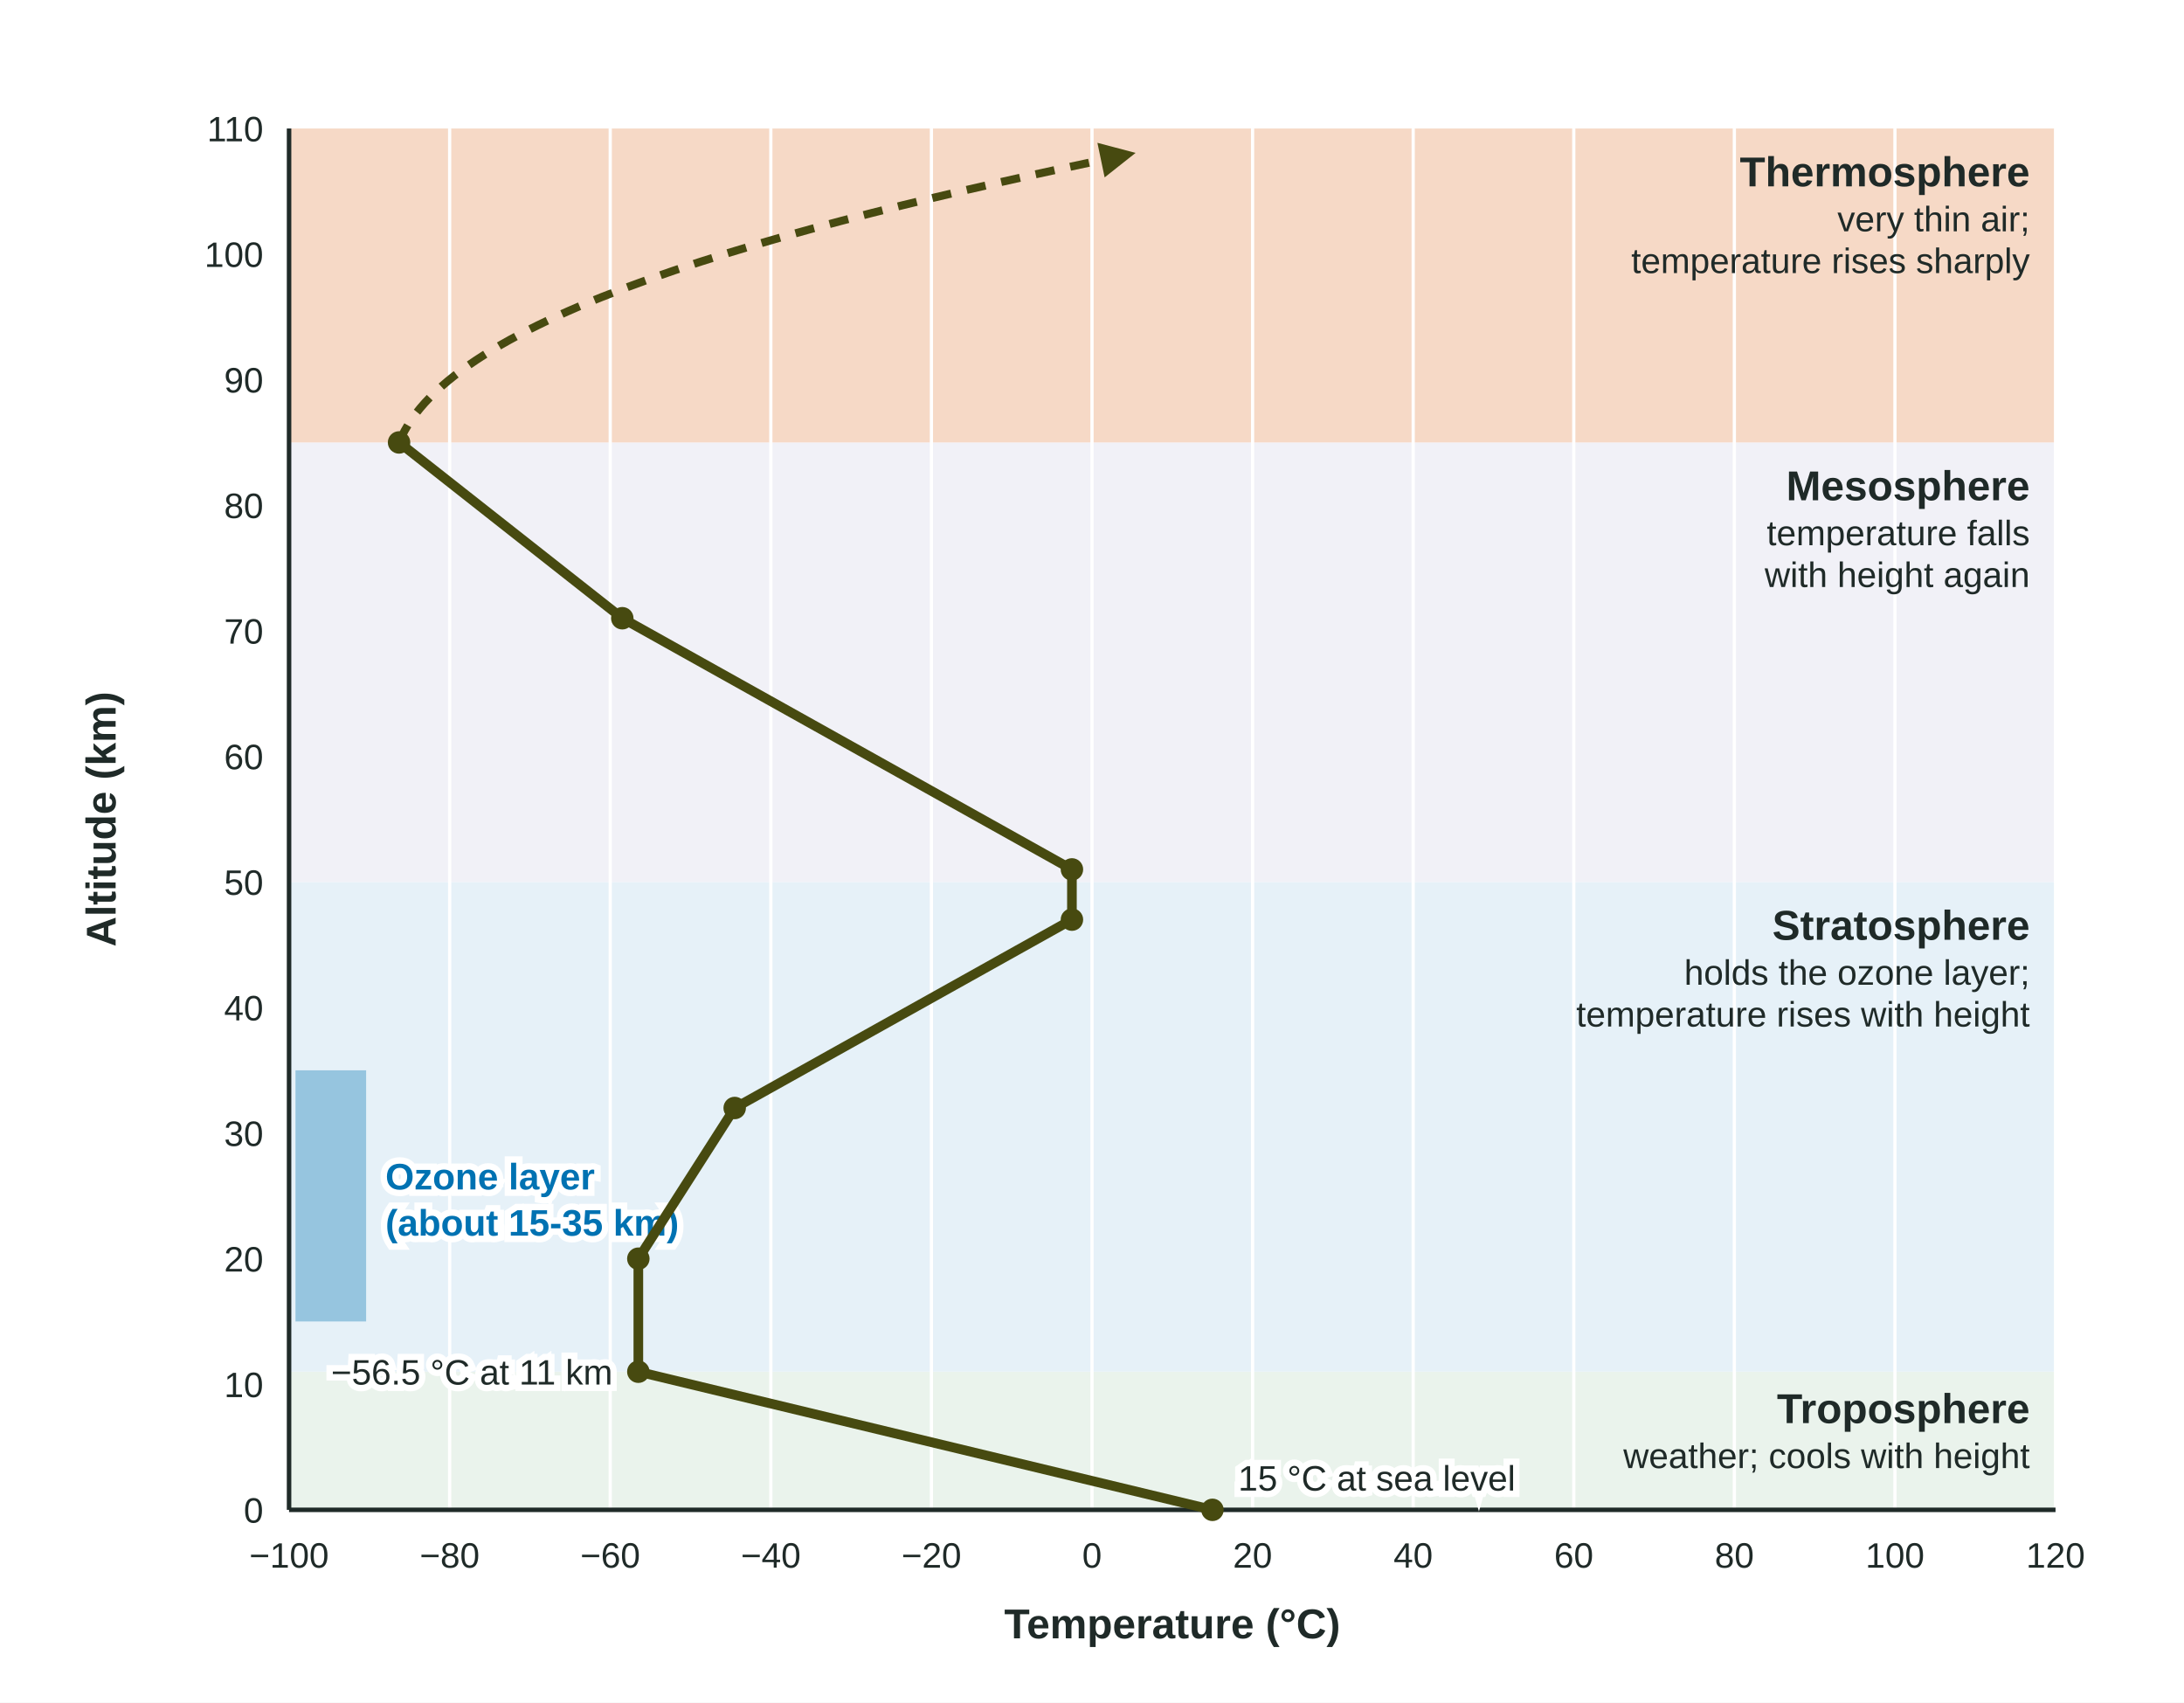
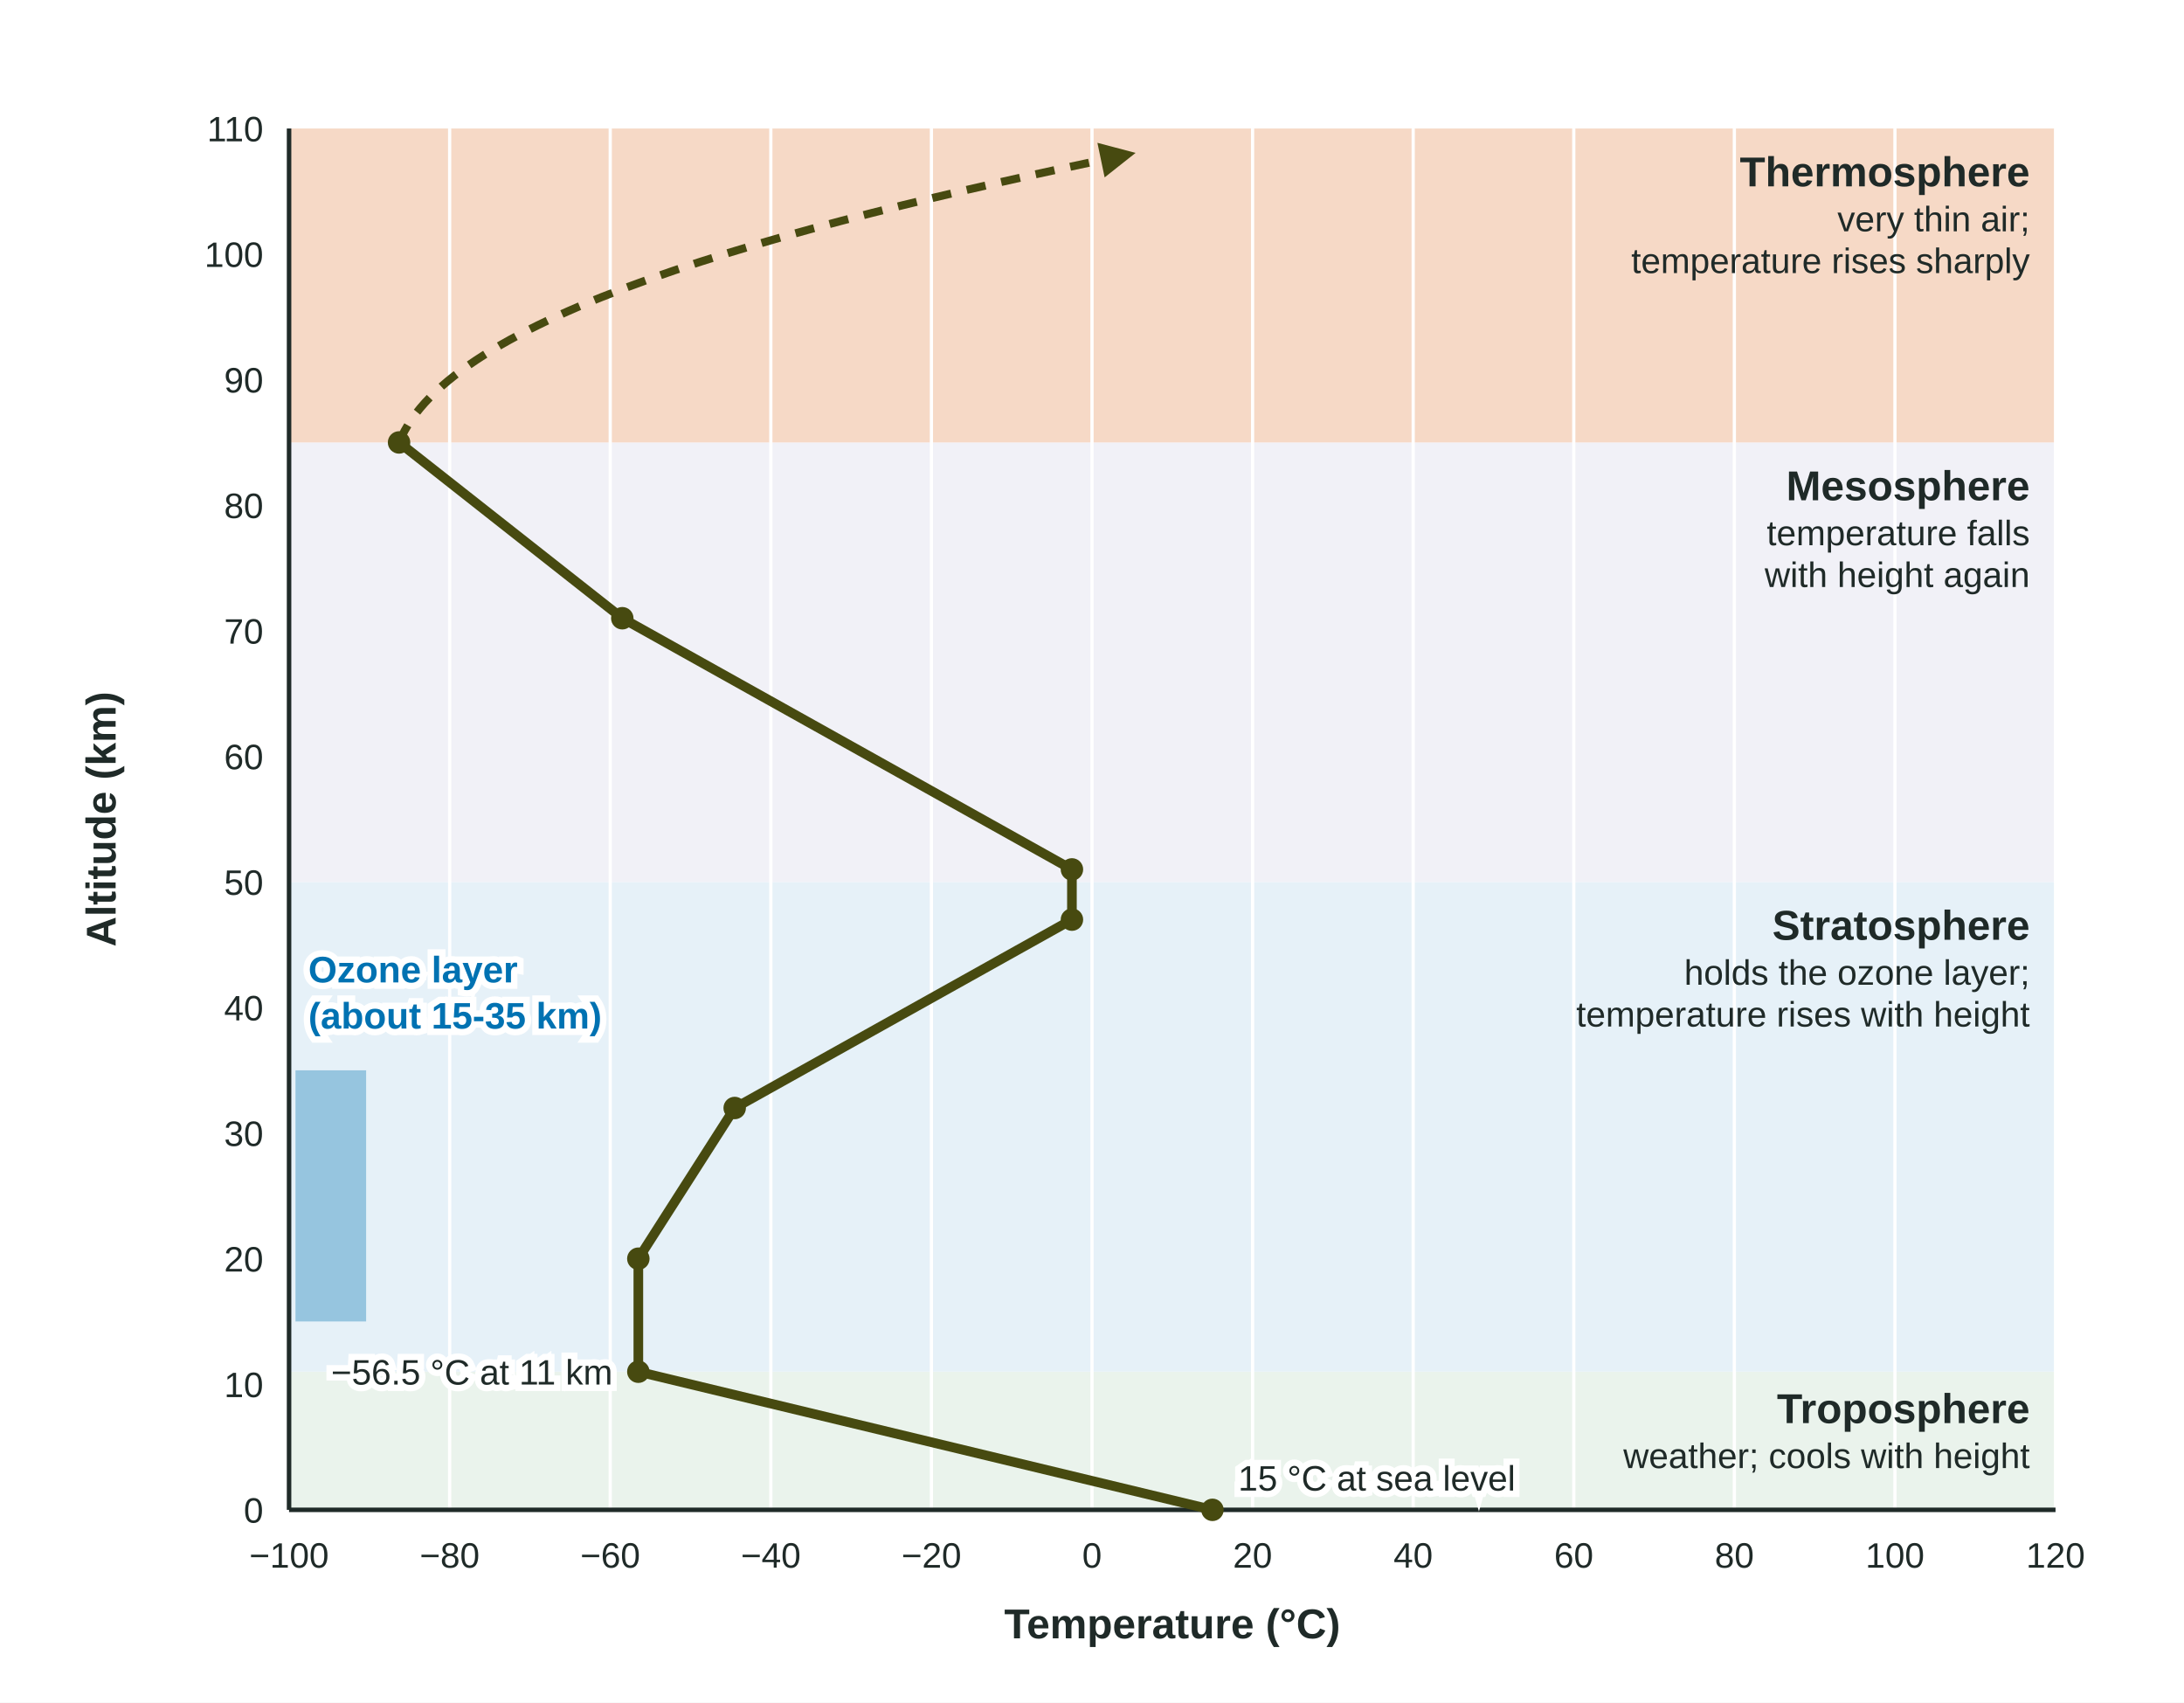
<svg xmlns="http://www.w3.org/2000/svg" viewBox="0 0 680 530" width="680" height="530" role="img" aria-labelledby="atmosphere-layers-t atmosphere-layers-d" font-family="Arial, Helvetica, sans-serif">
  <defs>
    <marker id="ar-ink" viewBox="0 0 10 10" refX="9" refY="5" markerUnits="userSpaceOnUse" markerWidth="11" markerHeight="11" orient="auto-start-reverse">
      <path d="M0,0 L10,5 L0,10 z" fill="#1F2A28" />
    </marker>
    <marker id="ar-olive" viewBox="0 0 10 10" refX="9" refY="5" markerUnits="userSpaceOnUse" markerWidth="11" markerHeight="11" orient="auto-start-reverse">
      <path d="M0,0 L10,5 L0,10 z" fill="#474A10" />
    </marker>
    <marker id="ar-blue" viewBox="0 0 10 10" refX="9" refY="5" markerUnits="userSpaceOnUse" markerWidth="11" markerHeight="11" orient="auto-start-reverse">
      <path d="M0,0 L10,5 L0,10 z" fill="#0072B2" />
    </marker>
    <marker id="ar-green" viewBox="0 0 10 10" refX="9" refY="5" markerUnits="userSpaceOnUse" markerWidth="11" markerHeight="11" orient="auto-start-reverse">
      <path d="M0,0 L10,5 L0,10 z" fill="#009E73" />
    </marker>
    <marker id="ar-verm" viewBox="0 0 10 10" refX="9" refY="5" markerUnits="userSpaceOnUse" markerWidth="11" markerHeight="11" orient="auto-start-reverse">
      <path d="M0,0 L10,5 L0,10 z" fill="#D55E00" />
    </marker>
    <marker id="ar-grey" viewBox="0 0 10 10" refX="9" refY="5" markerUnits="userSpaceOnUse" markerWidth="11" markerHeight="11" orient="auto-start-reverse">
      <path d="M0,0 L10,5 L0,10 z" fill="#6B7370" />
    </marker>
  </defs>
  <rect width="680" height="530" fill="#FFFFFF" />
  <rect x="90" y="427" width="550" height="43" rx="0" fill="#EAF3EC" stroke="none" stroke-width="1.5" />
  <rect x="90" y="274.55" width="550" height="152.45" rx="0" fill="#E6F1F8" stroke="none" stroke-width="1.5" />
  <rect x="90" y="137.73" width="550" height="136.82" rx="0" fill="#F1F1F7" stroke="none" stroke-width="1.5" />
  <rect x="90" y="40" width="550" height="97.73" rx="0" fill="#F6D9C6" stroke="none" stroke-width="1.5" />
  <line x1="90" y1="470" x2="90" y2="40" stroke="#FFFFFF" stroke-width="1" />
  <text x="90" y="488" font-size="11" font-weight="normal" fill="#1F2A28" text-anchor="middle">−100</text>
  <line x1="140" y1="470" x2="140" y2="40" stroke="#FFFFFF" stroke-width="1" />
  <text x="140" y="488" font-size="11" font-weight="normal" fill="#1F2A28" text-anchor="middle">−80</text>
  <line x1="190" y1="470" x2="190" y2="40" stroke="#FFFFFF" stroke-width="1" />
  <text x="190" y="488" font-size="11" font-weight="normal" fill="#1F2A28" text-anchor="middle">−60</text>
  <line x1="240" y1="470" x2="240" y2="40" stroke="#FFFFFF" stroke-width="1" />
  <text x="240" y="488" font-size="11" font-weight="normal" fill="#1F2A28" text-anchor="middle">−40</text>
  <line x1="290" y1="470" x2="290" y2="40" stroke="#FFFFFF" stroke-width="1" />
  <text x="290" y="488" font-size="11" font-weight="normal" fill="#1F2A28" text-anchor="middle">−20</text>
  <line x1="340" y1="470" x2="340" y2="40" stroke="#FFFFFF" stroke-width="1" />
  <text x="340" y="488" font-size="11" font-weight="normal" fill="#1F2A28" text-anchor="middle">0</text>
  <line x1="390" y1="470" x2="390" y2="40" stroke="#FFFFFF" stroke-width="1" />
  <text x="390" y="488" font-size="11" font-weight="normal" fill="#1F2A28" text-anchor="middle">20</text>
  <line x1="440" y1="470" x2="440" y2="40" stroke="#FFFFFF" stroke-width="1" />
  <text x="440" y="488" font-size="11" font-weight="normal" fill="#1F2A28" text-anchor="middle">40</text>
  <line x1="490" y1="470" x2="490" y2="40" stroke="#FFFFFF" stroke-width="1" />
  <text x="490" y="488" font-size="11" font-weight="normal" fill="#1F2A28" text-anchor="middle">60</text>
  <line x1="540" y1="470" x2="540" y2="40" stroke="#FFFFFF" stroke-width="1" />
  <text x="540" y="488" font-size="11" font-weight="normal" fill="#1F2A28" text-anchor="middle">80</text>
  <line x1="590" y1="470" x2="590" y2="40" stroke="#FFFFFF" stroke-width="1" />
  <text x="590" y="488" font-size="11" font-weight="normal" fill="#1F2A28" text-anchor="middle">100</text>
  <line x1="640" y1="470" x2="640" y2="40" stroke="#FFFFFF" stroke-width="1" />
  <text x="640" y="488" font-size="11" font-weight="normal" fill="#1F2A28" text-anchor="middle">120</text>
  <text x="82" y="474" font-size="11" font-weight="normal" fill="#1F2A28" text-anchor="end">0</text>
  <text x="82" y="434.91" font-size="11" font-weight="normal" fill="#1F2A28" text-anchor="end">10</text>
  <text x="82" y="395.82" font-size="11" font-weight="normal" fill="#1F2A28" text-anchor="end">20</text>
  <text x="82" y="356.73" font-size="11" font-weight="normal" fill="#1F2A28" text-anchor="end">30</text>
  <text x="82" y="317.64" font-size="11" font-weight="normal" fill="#1F2A28" text-anchor="end">40</text>
  <text x="82" y="278.55" font-size="11" font-weight="normal" fill="#1F2A28" text-anchor="end">50</text>
  <text x="82" y="239.45" font-size="11" font-weight="normal" fill="#1F2A28" text-anchor="end">60</text>
  <text x="82" y="200.36" font-size="11" font-weight="normal" fill="#1F2A28" text-anchor="end">70</text>
  <text x="82" y="161.27" font-size="11" font-weight="normal" fill="#1F2A28" text-anchor="end">80</text>
  <text x="82" y="122.18" font-size="11" font-weight="normal" fill="#1F2A28" text-anchor="end">90</text>
  <text x="82" y="83.09" font-size="11" font-weight="normal" fill="#1F2A28" text-anchor="end">100</text>
  <text x="82" y="44" font-size="11" font-weight="normal" fill="#1F2A28" text-anchor="end">110</text>
  <text x="632" y="443" font-size="13" font-weight="bold" fill="#1F2A28" text-anchor="end">Troposphere</text>
  <text x="632" y="457" font-size="11" font-weight="normal" fill="#1F2A28" text-anchor="end">weather; cools with height</text>
  <text x="632" y="292.55" font-size="13" font-weight="bold" fill="#1F2A28" text-anchor="end">Stratosphere</text>
  <text x="632" y="306.55" font-size="11" font-weight="normal" fill="#1F2A28" text-anchor="end">holds the ozone layer;</text>
  <text x="632" y="319.55" font-size="11" font-weight="normal" fill="#1F2A28" text-anchor="end">temperature rises with height</text>
  <text x="632" y="155.73" font-size="13" font-weight="bold" fill="#1F2A28" text-anchor="end">Mesosphere</text>
  <text x="632" y="169.73" font-size="11" font-weight="normal" fill="#1F2A28" text-anchor="end">temperature falls</text>
  <text x="632" y="182.73" font-size="11" font-weight="normal" fill="#1F2A28" text-anchor="end">with height again</text>
  <text x="632" y="58" font-size="13" font-weight="bold" fill="#1F2A28" text-anchor="end">Thermosphere</text>
  <text x="632" y="72" font-size="11" font-weight="normal" fill="#1F2A28" text-anchor="end">very thin air;</text>
  <text x="632" y="85" font-size="11" font-weight="normal" fill="#1F2A28" text-anchor="end">temperature rises sharply</text>
  <rect x="92" y="333.18" width="22" height="78.18" rx="0" fill="#0072B2" stroke="none" stroke-width="1.5" opacity="0.35" />
-   <text x="120" y="370.27" font-size="11.5" font-weight="bold" fill="#0072B2" text-anchor="start" stroke="#FFFFFF" stroke-width="4" paint-order="stroke">Ozone layer</text>
-   <text x="120" y="384.65" font-size="11.5" font-weight="bold" fill="#0072B2" text-anchor="start" stroke="#FFFFFF" stroke-width="4" paint-order="stroke">(about 15-35 km)</text>
+   <text x="96" y="305.82" font-size="11.5" font-weight="bold" fill="#0072B2" text-anchor="start" stroke="#FFFFFF" stroke-width="4" paint-order="stroke">Ozone layer</text>
+   <text x="96" y="320.19" font-size="11.5" font-weight="bold" fill="#0072B2" text-anchor="start" stroke="#FFFFFF" stroke-width="4" paint-order="stroke">(about 15-35 km)</text>
  <line x1="90" y1="470" x2="640" y2="470" stroke="#1F2A28" stroke-width="1.4" />
  <line x1="90" y1="470" x2="90" y2="40" stroke="#1F2A28" stroke-width="1.4" />
  <text x="365" y="510" font-size="13" font-weight="bold" fill="#1F2A28" text-anchor="middle">Temperature (°C)</text>
  <text x="36" y="255" font-size="13" font-weight="bold" fill="#1F2A28" text-anchor="middle" transform="rotate(-90 36 255)">Altitude (km)</text>
  <path d="M377.5 470 L198.75 427 L198.75 391.82 L228.75 344.91 L333.75 286.27 L333.75 270.64 L193.75 192.45 L124.25 137.73" fill="none" stroke="#474A10" stroke-width="3" stroke-linejoin="round" />
  <circle cx="377.5" cy="470" r="3.5" fill="#474A10" stroke="none" stroke-width="1.5" />
  <circle cx="198.75" cy="427" r="3.5" fill="#474A10" stroke="none" stroke-width="1.5" />
  <circle cx="198.75" cy="391.82" r="3.5" fill="#474A10" stroke="none" stroke-width="1.5" />
  <circle cx="228.75" cy="344.91" r="3.5" fill="#474A10" stroke="none" stroke-width="1.5" />
  <circle cx="333.75" cy="286.27" r="3.5" fill="#474A10" stroke="none" stroke-width="1.5" />
  <circle cx="333.75" cy="270.64" r="3.5" fill="#474A10" stroke="none" stroke-width="1.5" />
  <circle cx="193.75" cy="192.45" r="3.5" fill="#474A10" stroke="none" stroke-width="1.5" />
  <circle cx="124.25" cy="137.73" r="3.5" fill="#474A10" stroke="none" stroke-width="1.5" />
  <path d="M124.25 137.73 C140 98.64 240 71.27 352.5 47.82" fill="none" stroke="#474A10" stroke-width="2.5" stroke-dasharray="6 5" marker-end="url(#ar-olive)" stroke-linejoin="round" />
  <text x="385.5" y="464" font-size="11" font-weight="normal" fill="#1F2A28" text-anchor="start" stroke="#FFFFFF" stroke-width="4" paint-order="stroke">15 °C at sea level</text>
  <text x="190.75" y="431" font-size="11" font-weight="normal" fill="#1F2A28" text-anchor="end" stroke="#FFFFFF" stroke-width="4" paint-order="stroke">−56.5 °C at 11 km</text>
</svg>
